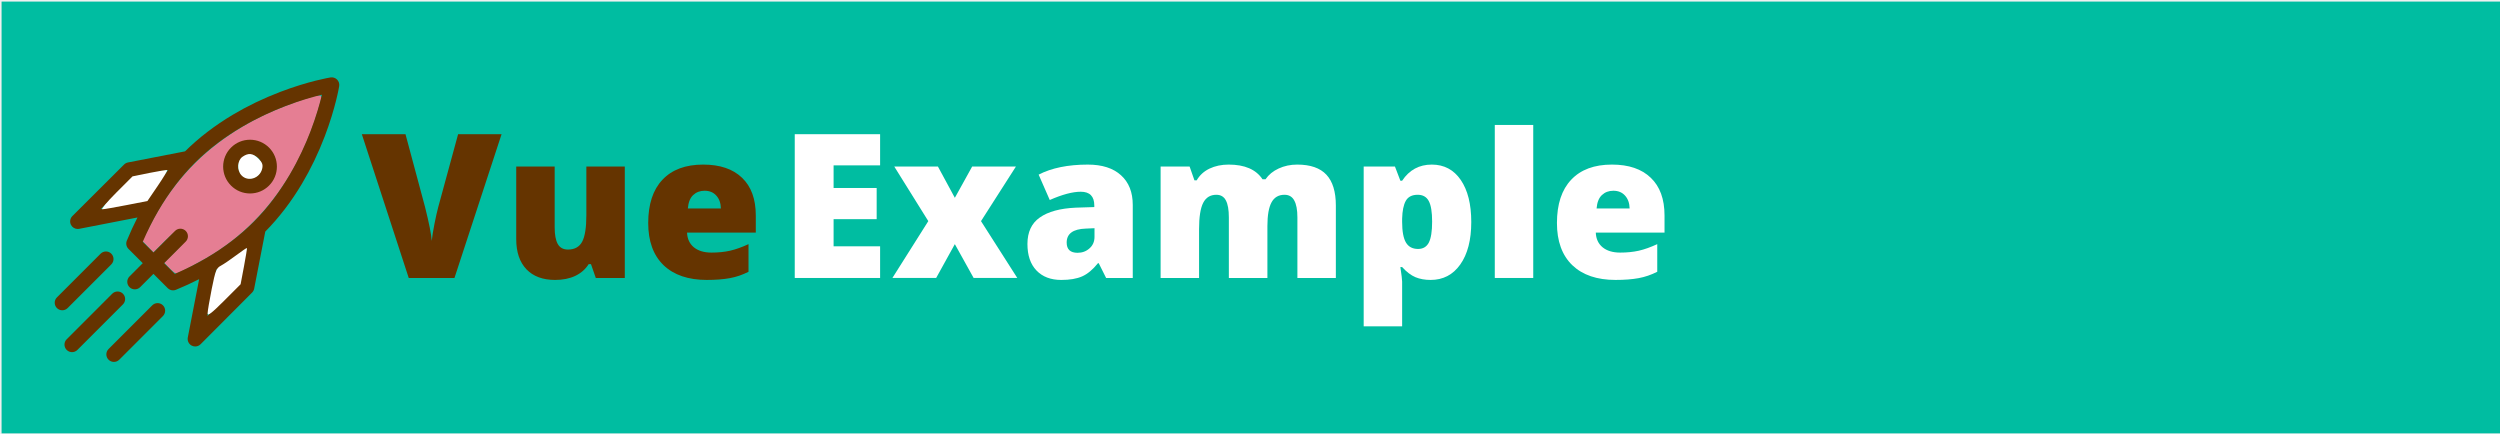
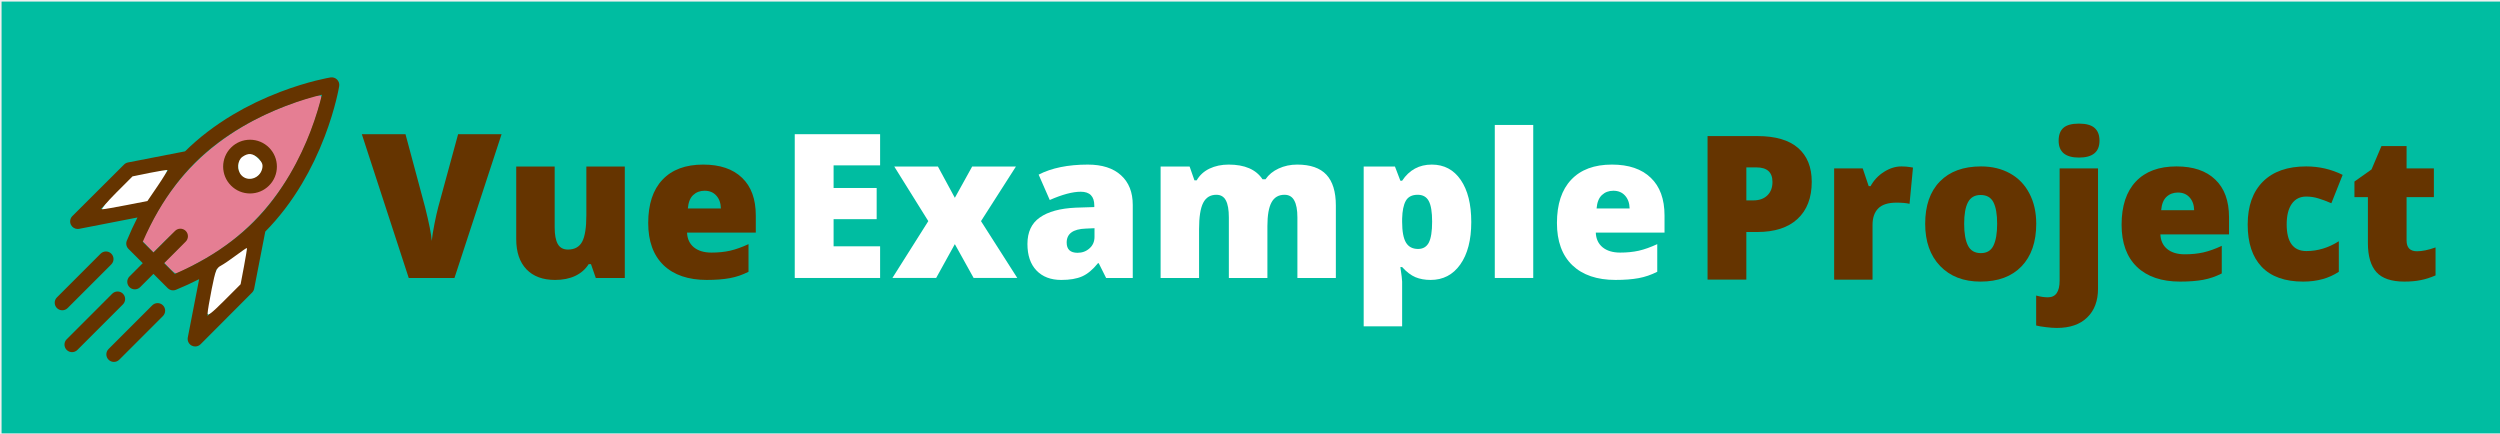
<svg xmlns="http://www.w3.org/2000/svg" version="1.1" x="0px" y="0px" viewBox="0 0 790.647 137.057" id="svg4171" width="790.647" height="137.057">
  <defs id="defs4183" />
  <g id="layer3" style="display:inline" transform="translate(161.6187,-12.00817)">
    <rect style="fill:#00bda1;fill-opacity:1;stroke:none;stroke-width:15;stroke-linecap:butt;stroke-linejoin:miter;stroke-miterlimit:4;stroke-dasharray:none;stroke-opacity:1" id="rect4144" width="790.147" height="136.557" x="-161.119" y="12.508" />
  </g>
  <g id="layer1" transform="translate(22.77135,6.062637)" style="display:inline">
    <g transform="matrix(1.548731,0,0,1.548731,78.7955,-57.75717)" style="font-style:normal;font-weight:normal;font-size:50.36px;line-height:125%;font-family:sans-serif;letter-spacing:2.518px;word-spacing:0px;display:inline;fill:#653400;fill-opacity:1;stroke:none;stroke-width:1px;stroke-linecap:butt;stroke-linejoin:miter;stroke-opacity:1" id="flowRoot4222">
      <g transform="translate(-138.0068,-43.46414)" style="font-style:normal;font-weight:normal;font-size:40px;line-height:125%;font-family:sans-serif;letter-spacing:2px;word-spacing:0px;fill:#653400;fill-opacity:1;stroke:none;stroke-width:1px;stroke-linecap:butt;stroke-linejoin:miter;stroke-opacity:1" id="flowRoot4283">
        <path d="m 165.973,104.246 8.876,0 -9.619,29.36 -9.338,0 -9.579,-29.36 8.916,0 3.996,14.881 q 1.245,4.96 1.366,6.908 0.141,-1.406 0.562,-3.514 0.422,-2.109 0.743,-3.314 l 4.077,-14.961 z" style="font-style:normal;font-variant:normal;font-weight:800;font-stretch:normal;font-size:41.128px;font-family:'Open Sans';-inkscape-font-specification:'Open Sans Ultra-Bold';letter-spacing:0.343px;fill:#653400;fill-opacity:1" id="path4294" />
        <path d="m 194.089,133.606 -0.984,-2.832 -0.462,0 q -0.984,1.566 -2.751,2.41 -1.747,0.823 -4.117,0.823 -3.755,0 -5.844,-2.169 -2.089,-2.189 -2.089,-6.165 l 0,-14.82 7.852,0 0,12.431 q 0,2.229 0.623,3.374 0.643,1.145 2.089,1.145 2.028,0 2.892,-1.586 0.864,-1.607 0.864,-5.402 l 0,-9.961 7.852,0 0,22.753 -5.924,0 z" style="font-style:normal;font-variant:normal;font-weight:800;font-stretch:normal;font-size:41.128px;font-family:'Open Sans';-inkscape-font-specification:'Open Sans Ultra-Bold';letter-spacing:0.343px;fill:#653400;fill-opacity:1" id="path4296" />
        <path d="m 216.763,134.007 q -5.683,0 -8.836,-3.012 -3.133,-3.032 -3.133,-8.615 0,-5.764 2.912,-8.836 2.912,-3.093 8.314,-3.093 5.141,0 7.932,2.691 2.811,2.671 2.811,7.711 l 0,3.494 -14.037,0 q 0.08,1.908 1.386,2.992 1.325,1.084 3.595,1.084 2.068,0 3.795,-0.382 1.747,-0.402 3.775,-1.345 l 0,5.643 q -1.848,0.944 -3.816,1.305 -1.968,0.361 -4.699,0.361 z m -0.462,-18.214 q -1.386,0 -2.329,0.884 -0.924,0.864 -1.084,2.731 l 6.748,0 q -0.04,-1.647 -0.944,-2.631 -0.884,-0.984 -2.39,-0.984 z" style="font-style:normal;font-variant:normal;font-weight:800;font-stretch:normal;font-size:41.128px;font-family:'Open Sans';-inkscape-font-specification:'Open Sans Ultra-Bold';letter-spacing:0.343px;fill:#653400;fill-opacity:1" id="path4298" />
      </g>
      <g transform="translate(-52.77567,-43.46414)" style="font-style:normal;font-weight:normal;font-size:40px;line-height:125%;font-family:sans-serif;letter-spacing:2px;word-spacing:0px;fill:#e57e93;fill-opacity:1;stroke:none;stroke-width:1px;stroke-linecap:butt;stroke-linejoin:miter;stroke-opacity:1" id="flowRoot4245">
        <path d="m 166.917,133.606 -17.431,0 0,-29.36 17.431,0 0,6.366 -9.499,0 0,4.619 8.796,0 0,6.366 -8.796,0 0,5.543 9.499,0 0,6.466 z" style="font-style:normal;font-variant:normal;font-weight:800;font-stretch:normal;font-size:41.128px;font-family:'Open Sans';-inkscape-font-specification:'Open Sans Ultra-Bold';letter-spacing:0.343px;fill:#ffffff;fill-opacity:1" id="path4304" />
        <path d="m 176.758,121.998 -6.948,-11.145 8.916,0 3.454,6.386 3.534,-6.386 8.936,0 -7.129,11.145 7.41,11.607 -8.916,0 -3.836,-6.908 -3.816,6.908 -8.936,0 7.33,-11.607 z" style="font-style:normal;font-variant:normal;font-weight:800;font-stretch:normal;font-size:41.128px;font-family:'Open Sans';-inkscape-font-specification:'Open Sans Ultra-Bold';letter-spacing:0.343px;fill:#ffffff;fill-opacity:1" id="path4306" />
        <path d="m 213.068,133.606 -1.506,-3.012 -0.161,0 q -1.586,1.968 -3.233,2.691 -1.647,0.723 -4.257,0.723 -3.213,0 -5.061,-1.928 -1.848,-1.928 -1.848,-5.422 0,-3.635 2.53,-5.402 2.53,-1.787 7.33,-2.008 l 3.795,-0.12 0,-0.321 q 0,-2.811 -2.771,-2.811 -2.49,0 -6.326,1.687 l -2.269,-5.181 q 3.976,-2.048 10.041,-2.048 4.378,0 6.768,2.169 2.41,2.169 2.41,6.065 l 0,14.921 -5.442,0 z m -5.824,-5.141 q 1.426,0 2.43,-0.904 1.024,-0.904 1.024,-2.35 l 0,-1.767 -1.807,0.08 q -3.876,0.141 -3.876,2.852 0,2.089 2.229,2.089 z" style="font-style:normal;font-variant:normal;font-weight:800;font-stretch:normal;font-size:41.128px;font-family:'Open Sans';-inkscape-font-specification:'Open Sans Ultra-Bold';letter-spacing:0.343px;fill:#ffffff;fill-opacity:1" id="path4308" />
        <path d="m 252.13,133.606 0,-12.37 q 0,-2.309 -0.643,-3.454 -0.623,-1.165 -1.988,-1.165 -1.807,0 -2.651,1.546 -0.843,1.546 -0.843,4.84 l 0,10.603 -7.872,0 0,-12.37 q 0,-2.309 -0.602,-3.454 -0.602,-1.165 -1.948,-1.165 -1.848,0 -2.691,1.647 -0.843,1.647 -0.843,5.382 l 0,9.961 -7.852,0 0,-22.753 5.924,0 0.984,2.811 0.462,0 q 0.904,-1.566 2.611,-2.39 1.727,-0.823 3.916,-0.823 4.92,0 6.908,2.992 l 0.623,0 q 0.964,-1.406 2.671,-2.189 1.727,-0.803 3.795,-0.803 4.036,0 5.964,2.068 1.928,2.068 1.928,6.286 l 0,14.8 -7.852,0 z" style="font-style:normal;font-variant:normal;font-weight:800;font-stretch:normal;font-size:41.128px;font-family:'Open Sans';-inkscape-font-specification:'Open Sans Ultra-Bold';letter-spacing:0.343px;fill:#ffffff;fill-opacity:1" id="path4310" />
        <path d="m 279.322,134.007 q -1.727,0 -3.093,-0.562 -1.366,-0.582 -2.711,-2.068 l -0.361,0 q 0.361,2.39 0.361,2.972 l 0,9.137 -7.852,0 0,-32.633 6.386,0 1.105,2.892 0.361,0 q 2.189,-3.293 6.045,-3.293 3.775,0 5.924,3.133 2.149,3.133 2.149,8.595 0,5.502 -2.249,8.675 -2.229,3.153 -6.065,3.153 z m -2.631,-17.391 q -1.727,0 -2.43,1.245 -0.683,1.225 -0.743,3.655 l 0,0.623 q 0,2.932 0.783,4.237 0.783,1.305 2.47,1.305 1.506,0 2.189,-1.285 0.683,-1.305 0.683,-4.298 0,-2.932 -0.683,-4.197 -0.683,-1.285 -2.269,-1.285 z" style="font-style:normal;font-variant:normal;font-weight:800;font-stretch:normal;font-size:41.128px;font-family:'Open Sans';-inkscape-font-specification:'Open Sans Ultra-Bold';letter-spacing:0.343px;fill:#ffffff;fill-opacity:1" id="path4312" />
        <path d="m 300.29,133.606 -7.852,0 0,-31.247 7.852,0 0,31.247 z" style="font-style:normal;font-variant:normal;font-weight:800;font-stretch:normal;font-size:41.128px;font-family:'Open Sans';-inkscape-font-specification:'Open Sans Ultra-Bold';letter-spacing:0.343px;fill:#ffffff;fill-opacity:1" id="path4314" />
        <path d="m 317.1,134.007 q -5.683,0 -8.836,-3.012 -3.133,-3.032 -3.133,-8.615 0,-5.764 2.912,-8.836 2.912,-3.093 8.314,-3.093 5.141,0 7.932,2.691 2.811,2.671 2.811,7.711 l 0,3.494 -14.037,0 q 0.08,1.908 1.386,2.992 1.325,1.084 3.595,1.084 2.068,0 3.795,-0.382 1.747,-0.402 3.775,-1.345 l 0,5.643 q -1.848,0.944 -3.816,1.305 -1.968,0.361 -4.699,0.361 z m -0.462,-18.214 q -1.386,0 -2.329,0.884 -0.924,0.864 -1.084,2.731 l 6.748,0 q -0.04,-1.647 -0.944,-2.631 -0.884,-0.984 -2.39,-0.984 z" style="font-style:normal;font-variant:normal;font-weight:800;font-stretch:normal;font-size:41.128px;font-family:'Open Sans';-inkscape-font-specification:'Open Sans Ultra-Bold';letter-spacing:0.343px;fill:#ffffff;fill-opacity:1" id="path4316" />
-         <flowRoot xml:space="preserve" id="flowRoot4316" style="font-style:normal;font-weight:normal;font-size:25.828px;line-height:125%;font-family:sans-serif;letter-spacing:1.291px;word-spacing:0px;fill:#653400;fill-opacity:1;stroke:none;stroke-width:1px;stroke-linecap:butt;stroke-linejoin:miter;stroke-opacity:1" transform="matrix(1.590038,0,0,1.590038,-103.1722,-112.3729)">
-           <flowRegion id="flowRegion4318">
-             <rect id="rect4320" width="237.352" height="71.049" x="274.138" y="129.574" style="fill:#653400;fill-opacity:1" />
-           </flowRegion>
-           <flowPara id="flowPara4322" style="font-style:normal;font-variant:normal;font-weight:800;font-stretch:normal;font-family:'Open Sans';-inkscape-font-specification:'Open Sans Ultra-Bold';letter-spacing:0.203px;fill:#653400;fill-opacity:1">Project</flowPara>
-         </flowRoot>
+         <g transform="matrix(1.590038,0,0,1.590038,-103.1722,-112.3729)" style="font-style:normal;font-weight:normal;font-size:25.828px;line-height:125%;font-family:sans-serif;letter-spacing:1.291px;word-spacing:0px;fill:#653400;fill-opacity:1;stroke:none;stroke-width:1px;stroke-linecap:butt;stroke-linejoin:miter;stroke-opacity:1" id="flowRoot4316">
+           <path d="m 289.512,142.34 q 0,3.09 -1.829,4.78 -1.816,1.677 -5.171,1.677 l -1.4,0 0,6.116 -4.981,0 0,-18.437 6.381,0 q 3.493,0 5.246,1.526 1.753,1.526 1.753,4.338 z m -8.399,2.396 0.908,0 q 1.122,0 1.778,-0.631 0.668,-0.631 0.668,-1.74 0,-1.866 -2.068,-1.866 l -1.286,0 0,4.237 z" style="font-style:normal;font-variant:normal;font-weight:800;font-stretch:normal;font-family:'Open Sans';-inkscape-font-specification:'Open Sans Ultra-Bold';letter-spacing:0.203px;fill:#653400;fill-opacity:1" id="path4325" />
+           <path d="m 301.014,140.373 q 0.643,0 1.223,0.101 l 0.277,0.05 -0.441,4.654 q -0.605,-0.151 -1.677,-0.151 -1.614,0 -2.346,0.744 -0.731,0.731 -0.731,2.119 l 0,7.024 -4.931,0 0,-14.288 3.67,0 0.769,2.283 0.24,0 q 0.618,-1.135 1.715,-1.829 1.11,-0.706 2.232,-0.706 z" style="font-style:normal;font-variant:normal;font-weight:800;font-stretch:normal;font-family:'Open Sans';-inkscape-font-specification:'Open Sans Ultra-Bold';letter-spacing:0.203px;fill:#653400;fill-opacity:1" id="path4327" />
+           <path d="m 318.343,147.738 q 0,3.506 -1.892,5.473 -1.879,1.955 -5.271,1.955 -3.254,0 -5.183,-2.005 -1.917,-2.005 -1.917,-5.423 0,-3.493 1.879,-5.423 1.892,-1.942 5.297,-1.942 2.106,0 3.72,0.895 1.614,0.895 2.484,2.573 0.883,1.665 0.883,3.897 z m -9.257,0 q 0,1.841 0.492,2.812 0.492,0.958 1.652,0.958 1.148,0 1.614,-0.958 0.479,-0.971 0.479,-2.812 0,-1.829 -0.479,-2.762 -0.479,-0.933 -1.639,-0.933 -1.135,0 -1.627,0.933 -0.492,0.921 -0.492,2.762 z" style="font-style:normal;font-variant:normal;font-weight:800;font-stretch:normal;font-family:'Open Sans';-inkscape-font-specification:'Open Sans Ultra-Bold';letter-spacing:0.203px;fill:#653400;fill-opacity:1" id="path4329" />
+           <path d="m 320.98,161.118 q -0.605,0 -1.387,-0.101 -0.794,-0.088 -1.261,-0.214 l 0,-3.846 q 0.807,0.227 1.513,0.227 1.501,0 1.501,-2.144 l 0,-14.415 4.931,0 0,15.449 q 0,2.358 -1.387,3.695 -1.375,1.349 -3.909,1.349 z m 0.24,-24.049 q 0,-1.11 0.618,-1.652 0.618,-0.542 1.993,-0.542 1.375,0 2.005,0.555 0.631,0.555 0.631,1.639 0,2.169 -2.636,2.169 -2.611,0 -2.611,-2.169 z" style="font-style:normal;font-variant:normal;font-weight:800;font-stretch:normal;font-family:'Open Sans';-inkscape-font-specification:'Open Sans Ultra-Bold';letter-spacing:0.203px;fill:#653400;fill-opacity:1" id="path4331" />
+           <path d="m 336.821,155.166 q -3.569,0 -5.549,-1.892 -1.967,-1.904 -1.967,-5.41 0,-3.619 1.829,-5.549 1.829,-1.942 5.221,-1.942 3.228,0 4.981,1.69 1.766,1.677 1.766,4.843 l 0,2.194 -8.815,0 q 0.051,1.198 0.87,1.879 0.832,0.681 2.257,0.681 1.299,0 2.384,-0.24 1.097,-0.252 2.371,-0.845 l 0,3.544 q -1.16,0.593 -2.396,0.82 -1.236,0.227 -2.951,0.227 z m -0.29,-11.438 q -0.87,0 -1.463,0.555 -0.58,0.542 -0.681,1.715 l 4.237,0 q -0.025,-1.034 -0.593,-1.652 -0.555,-0.618 -1.501,-0.618 z" style="font-style:normal;font-variant:normal;font-weight:800;font-stretch:normal;font-family:'Open Sans';-inkscape-font-specification:'Open Sans Ultra-Bold';letter-spacing:0.203px;fill:#653400;fill-opacity:1" id="path4333" />
+           <path d="m 352.624,155.166 q -3.506,0 -5.322,-1.892 -1.803,-1.892 -1.803,-5.435 0,-3.556 1.955,-5.511 1.955,-1.955 5.562,-1.955 2.484,0 4.679,1.085 l -1.45,3.645 q -0.895,-0.391 -1.652,-0.618 -0.757,-0.24 -1.576,-0.24 -1.198,0 -1.854,0.933 -0.656,0.933 -0.656,2.636 0,3.43 2.535,3.43 2.169,0 4.162,-1.261 l 0,3.922 q -1.904,1.261 -4.578,1.261 z" style="font-style:normal;font-variant:normal;font-weight:800;font-stretch:normal;font-family:'Open Sans';-inkscape-font-specification:'Open Sans Ultra-Bold';letter-spacing:0.203px;fill:#653400;fill-opacity:1" id="path4335" />
+           <path d="m 367.242,151.269 q 0.996,0 2.384,-0.492 l 0,3.594 q -0.996,0.429 -1.904,0.605 -0.895,0.189 -2.106,0.189 -2.484,0 -3.582,-1.211 -1.097,-1.223 -1.097,-3.746 l 0,-5.889 -1.728,0 0,-2.005 2.194,-1.551 1.274,-3.001 3.228,0 0,2.863 3.506,0 0,3.695 -3.506,0 0,5.562 q 0,1.387 1.337,1.387 z" style="font-style:normal;font-variant:normal;font-weight:800;font-stretch:normal;font-family:'Open Sans';-inkscape-font-specification:'Open Sans Ultra-Bold';letter-spacing:0.203px;fill:#653400;fill-opacity:1" id="path4337" />
+         </g>
      </g>
    </g>
    <rect style="fill:#ffffff;fill-opacity:0;stroke:none;stroke-width:13;stroke-linecap:butt;stroke-linejoin:miter;stroke-miterlimit:4;stroke-dasharray:none;stroke-opacity:1" id="rect4293" width="2.418" height="1.814" x="252.07" y="33.4" />
  </g>
  <g id="layer2" transform="translate(22.77136,0.6213289)" style="display:inline">
    <path style="color:#000000;clip-rule:nonzero;display:inline;overflow:visible;visibility:visible;opacity:1;isolation:auto;mix-blend-mode:normal;color-interpolation:sRGB;color-interpolation-filters:linearRGB;solid-color:#000000;solid-opacity:1;fill:#e57e93;fill-opacity:1;fill-rule:nonzero;stroke:none;stroke-width:15;stroke-linecap:butt;stroke-linejoin:miter;stroke-miterlimit:4;stroke-dasharray:none;stroke-dashoffset:0;stroke-opacity:1;color-rendering:auto;image-rendering:auto;shape-rendering:auto;text-rendering:auto;enable-background:accumulate" d="m 30.751,84.132 -1.618,-1.688 3.644,-3.602 c 2.804,-2.772 3.604,-3.95 3.469,-5.113 -0.123,-1.069 -0.597,-1.571 -1.617,-1.715 -1.096,-0.155 -2.336,0.683 -5.166,3.487 l -3.724,3.691 -1.747,-1.824 -1.747,-1.824 2.659,-5.244 c 7.612,-15.012 19.195,-26.307 34.955,-34.083 5.871,-2.897 16.123,-6.625 18.218,-6.625 1.067,0 1.046,0.262 -0.388,4.988 -5.803,19.122 -16.712,34.369 -31.66,44.249 -3.94,2.604 -12.193,6.99 -13.153,6.99 -0.279,0 -1.235,-0.76 -2.124,-1.688 z M 61.111,58.766 c 4.899,-3.588 4.466,-11.161 -0.793,-13.88 -6.166,-3.188 -13.444,1.923 -12.198,8.567 1.099,5.857 8.253,8.783 12.99,5.313 z" id="path4832" />
    <g transform="translate(-10.46959,18.83902)" id="g4" style="stroke:none;stroke-opacity:1">
      <path style="fill:none;stroke:none;stroke-opacity:1" d="M 53.28,80.484 63.528,70.202 65.682,59.14 c -2.952,2.4 -6.136,4.625 -9.545,6.668 L 53.28,80.484 Z" id="path6" />
      <path style="fill:none;stroke:none;stroke-opacity:1" d="m 66.772,29.509 c -0.993,0 -1.926,0.387 -2.628,1.089 -0.703,0.702 -1.089,1.636 -1.089,2.629 0,0.993 0.386,1.927 1.089,2.629 0.702,0.702 1.635,1.089 2.628,1.089 0.994,0 1.926,-0.387 2.629,-1.089 1.449,-1.45 1.449,-3.808 0,-5.257 -0.702,-0.703 -1.636,-1.09 -2.629,-1.09 z" id="path8" />
      <path style="fill:none;stroke:none;stroke-opacity:1" d="M 40.86,34.318 29.798,36.472 19.516,46.72 34.192,43.862 c 2.043,-3.408 4.269,-6.593 6.668,-9.544 z" id="path10" />
      <path style="fill:none;stroke:none;stroke-opacity:1" d="m 49.311,32.068 c -4.312,4.312 -8.144,9.333 -11.462,15.003 -0.05,0.1 -0.106,0.197 -0.17,0.29 -1.76,3.035 -3.372,6.255 -4.833,9.651 l 3.382,3.382 6.827,-6.826 c 0.934,-0.933 2.447,-0.933 3.38,0 0.933,0.933 0.933,2.447 0,3.38 l -6.827,6.826 3.382,3.383 c 3.395,-1.461 6.615,-3.073 9.649,-4.833 0.092,-0.065 0.192,-0.122 0.292,-0.172 5.67,-3.318 10.69,-7.15 15.001,-11.461 9.365,-9.366 14.928,-20.713 17.946,-28.582 1.834,-4.782 2.977,-8.898 3.633,-11.62 -2.722,0.656 -6.837,1.799 -11.619,3.634 -7.87,3.017 -19.216,8.58 -28.581,17.945 z m 23.47,7.168 c -1.605,1.605 -3.739,2.489 -6.009,2.489 -2.27,0 -4.404,-0.884 -6.009,-2.489 -1.605,-1.605 -2.489,-3.739 -2.489,-6.009 0,-2.27 0.884,-4.404 2.489,-6.009 1.605,-1.605 3.739,-2.489 6.009,-2.489 2.27,0 4.404,0.884 6.009,2.489 1.605,1.605 2.489,3.739 2.489,6.009 0,2.27 -0.884,4.404 -2.489,6.009 z" id="path12" />
      <path d="m 66.772,24.73 c -2.269,0 -4.404,0.884 -6.009,2.489 -1.605,1.605 -2.489,3.739 -2.489,6.009 0,2.27 0.884,4.404 2.489,6.009 1.605,1.605 3.739,2.489 6.009,2.489 2.27,0 4.404,-0.884 6.009,-2.489 1.605,-1.605 2.489,-3.739 2.489,-6.009 0,-2.27 -0.884,-4.404 -2.489,-6.009 -1.605,-1.605 -3.739,-2.489 -6.009,-2.489 z m 2.63,11.126 c -0.703,0.702 -1.635,1.089 -2.629,1.089 -0.993,0 -1.926,-0.387 -2.628,-1.089 -0.703,-0.702 -1.089,-1.635 -1.089,-2.629 0,-0.993 0.386,-1.927 1.089,-2.629 0.702,-0.702 1.635,-1.089 2.628,-1.089 0.993,0 1.926,0.387 2.629,1.089 1.449,1.45 1.449,3.808 0,5.258 z" id="path14" style="fill:#653400;fill-opacity:1;stroke:none;stroke-opacity:1" />
      <path d="m 22.9,64.149 c 0.933,-0.933 0.933,-2.447 0,-3.38 -0.933,-0.933 -2.447,-0.933 -3.38,0 L 5.7,74.589 c -0.933,0.933 -0.933,2.447 0,3.38 0.467,0.467 1.078,0.7 1.69,0.7 0.612,0 1.223,-0.233 1.69,-0.7 L 22.9,64.149 Z" id="path16" style="fill:#653400;fill-opacity:1;stroke:none;stroke-opacity:1" />
      <path d="m 26.574,73.426 c -0.933,-0.933 -2.446,-0.933 -3.379,0 L 8.79,87.831 c -0.934,0.933 -0.934,2.446 0,3.379 0.467,0.467 1.078,0.7 1.69,0.7 0.612,0 1.224,-0.234 1.69,-0.7 L 26.574,76.806 c 0.933,-0.933 0.933,-2.446 0,-3.38 z" id="path18" style="fill:#653400;fill-opacity:1;stroke:none;stroke-opacity:1" />
      <path d="m 35.852,77.101 -13.82,13.82 c -0.934,0.933 -0.934,2.447 0,3.38 0.466,0.466 1.078,0.699 1.689,0.699 0.612,0 1.224,-0.233 1.69,-0.699 l 13.82,-13.82 c 0.933,-0.933 0.933,-2.447 0,-3.38 -0.933,-0.934 -2.446,-0.933 -3.379,0 z" id="path20" style="fill:#653400;fill-opacity:1;stroke:none;stroke-opacity:1" />
      <path d="M 94.3,5.701 C 93.758,5.158 92.987,4.909 92.23,5.031 91.953,5.076 85.328,6.164 76.301,9.613 c -5.296,2.023 -10.327,4.446 -14.954,7.201 -5.683,3.384 -10.77,7.283 -15.128,11.591 l -18.05,3.514 c -0.466,0.091 -0.894,0.318 -1.231,0.654 l -16.352,16.3 c -0.745,0.742 -0.917,1.885 -0.424,2.813 0.421,0.791 1.239,1.269 2.11,1.269 0.152,0 0.304,-0.014 0.458,-0.043 L 31.175,49.32 c -1.201,2.356 -2.325,4.802 -3.367,7.336 -0.367,0.892 -0.161,1.917 0.52,2.599 l 4.518,4.518 -4.198,4.198 c -0.933,0.933 -0.933,2.447 0,3.38 0.467,0.467 1.078,0.7 1.69,0.7 0.611,0 1.223,-0.233 1.69,-0.7 l 4.198,-4.198 4.518,4.518 c 0.458,0.457 1.069,0.7 1.69,0.7 0.306,0 0.615,-0.059 0.909,-0.18 2.535,-1.042 4.98,-2.166 7.335,-3.366 L 47.09,87.271 c -0.201,1.032 0.296,2.074 1.225,2.567 0.354,0.188 0.739,0.279 1.12,0.279 0.62,0 1.233,-0.242 1.693,-0.703 l 16.3,-16.352 c 0.335,-0.336 0.563,-0.765 0.654,-1.231 l 3.513,-18.049 c 4.309,-4.359 8.209,-9.445 11.593,-15.129 2.755,-4.628 5.177,-9.659 7.201,-14.955 C 93.837,14.67 94.925,8.047 94.971,7.769 95.091,7.012 94.842,6.242 94.3,5.701 Z M 19.516,46.72 29.798,36.472 40.86,34.318 c -2.399,2.951 -4.624,6.136 -6.668,9.545 L 19.516,46.72 Z M 63.528,70.203 53.28,80.484 56.137,65.808 c 3.41,-2.043 6.593,-4.268 9.545,-6.668 L 63.528,70.203 Z M 85.878,22.108 C 82.86,29.977 77.296,41.324 67.932,50.69 63.621,55.001 58.6,58.833 52.931,62.151 c -0.101,0.05 -0.2,0.108 -0.292,0.172 -3.035,1.759 -6.254,3.372 -9.649,4.833 l -3.382,-3.383 6.827,-6.826 c 0.933,-0.933 0.933,-2.447 0,-3.38 -0.933,-0.933 -2.447,-0.933 -3.38,0 l -6.827,6.826 -3.382,-3.382 c 1.461,-3.396 3.073,-6.615 4.833,-9.651 0.064,-0.092 0.12,-0.19 0.17,-0.29 3.318,-5.67 7.15,-10.691 11.462,-15.003 9.366,-9.365 20.712,-14.928 28.582,-17.946 4.782,-1.834 8.897,-2.978 11.619,-3.634 -0.657,2.723 -1.8,6.839 -3.634,11.621 z" id="path22" style="fill:#653400;fill-opacity:1;stroke:none;stroke-opacity:1" />
    </g>
    <path style="color:#000000;clip-rule:nonzero;display:inline;overflow:visible;visibility:visible;opacity:1;isolation:auto;mix-blend-mode:normal;color-interpolation:sRGB;color-interpolation-filters:linearRGB;solid-color:#000000;solid-opacity:1;fill:#ffffff;fill-opacity:1;fill-rule:nonzero;stroke:none;stroke-width:13;stroke-linecap:butt;stroke-linejoin:miter;stroke-miterlimit:4;stroke-dasharray:none;stroke-dashoffset:0;stroke-opacity:1;color-rendering:auto;image-rendering:auto;shape-rendering:auto;text-rendering:auto;enable-background:accumulate" d="m 42.884,98.513 c -2.59e-4,-0.663 0.585,-4.144 1.3,-7.736 1.151,-5.777 1.482,-6.626 2.872,-7.358 0.864,-0.455 3.047,-1.935 4.85,-3.29 1.803,-1.355 3.341,-2.397 3.416,-2.316 0.076,0.081 -0.343,2.694 -0.93,5.806 l -1.068,5.658 -5.22,5.22 c -3.872,3.872 -5.22,4.909 -5.221,4.015 z" id="path4297" />
    <path style="color:#000000;clip-rule:nonzero;display:inline;overflow:visible;visibility:visible;opacity:1;isolation:auto;mix-blend-mode:normal;color-interpolation:sRGB;color-interpolation-filters:linearRGB;solid-color:#000000;solid-opacity:1;fill:#ffffff;fill-opacity:1;fill-rule:nonzero;stroke:none;stroke-width:13;stroke-linecap:butt;stroke-linejoin:miter;stroke-miterlimit:4;stroke-dasharray:none;stroke-dashoffset:0;stroke-opacity:1;color-rendering:auto;image-rendering:auto;shape-rendering:auto;text-rendering:auto;enable-background:accumulate" d="m 13.935,60.365 5.201,-5.201 5.373,-1.098 c 2.955,-0.604 5.476,-0.995 5.602,-0.87 0.126,0.126 -1.231,2.373 -3.014,4.994 l -3.242,4.765 -6.7,1.306 c -3.685,0.718 -7.088,1.306 -7.561,1.306 -0.473,0 1.48,-2.341 4.34,-5.201 z" id="path4300" />
    <path style="color:#000000;clip-rule:nonzero;display:inline;overflow:visible;visibility:visible;opacity:1;isolation:auto;mix-blend-mode:normal;color-interpolation:sRGB;color-interpolation-filters:linearRGB;solid-color:#000000;solid-opacity:1;fill:#ffffff;fill-opacity:1;fill-rule:nonzero;stroke:none;stroke-width:13;stroke-linecap:butt;stroke-linejoin:miter;stroke-miterlimit:4;stroke-dasharray:none;stroke-dashoffset:0;stroke-opacity:1;color-rendering:auto;image-rendering:auto;shape-rendering:auto;text-rendering:auto;enable-background:accumulate" d="m 53.559,54.788 c -1.467,-1.621 -1.287,-4.671 0.343,-5.813 1.909,-1.337 3.318,-1.171 5.09,0.601 1.196,1.196 1.454,1.908 1.149,3.174 -0.744,3.086 -4.563,4.268 -6.582,2.038 z" id="path4302" />
  </g>
</svg>
